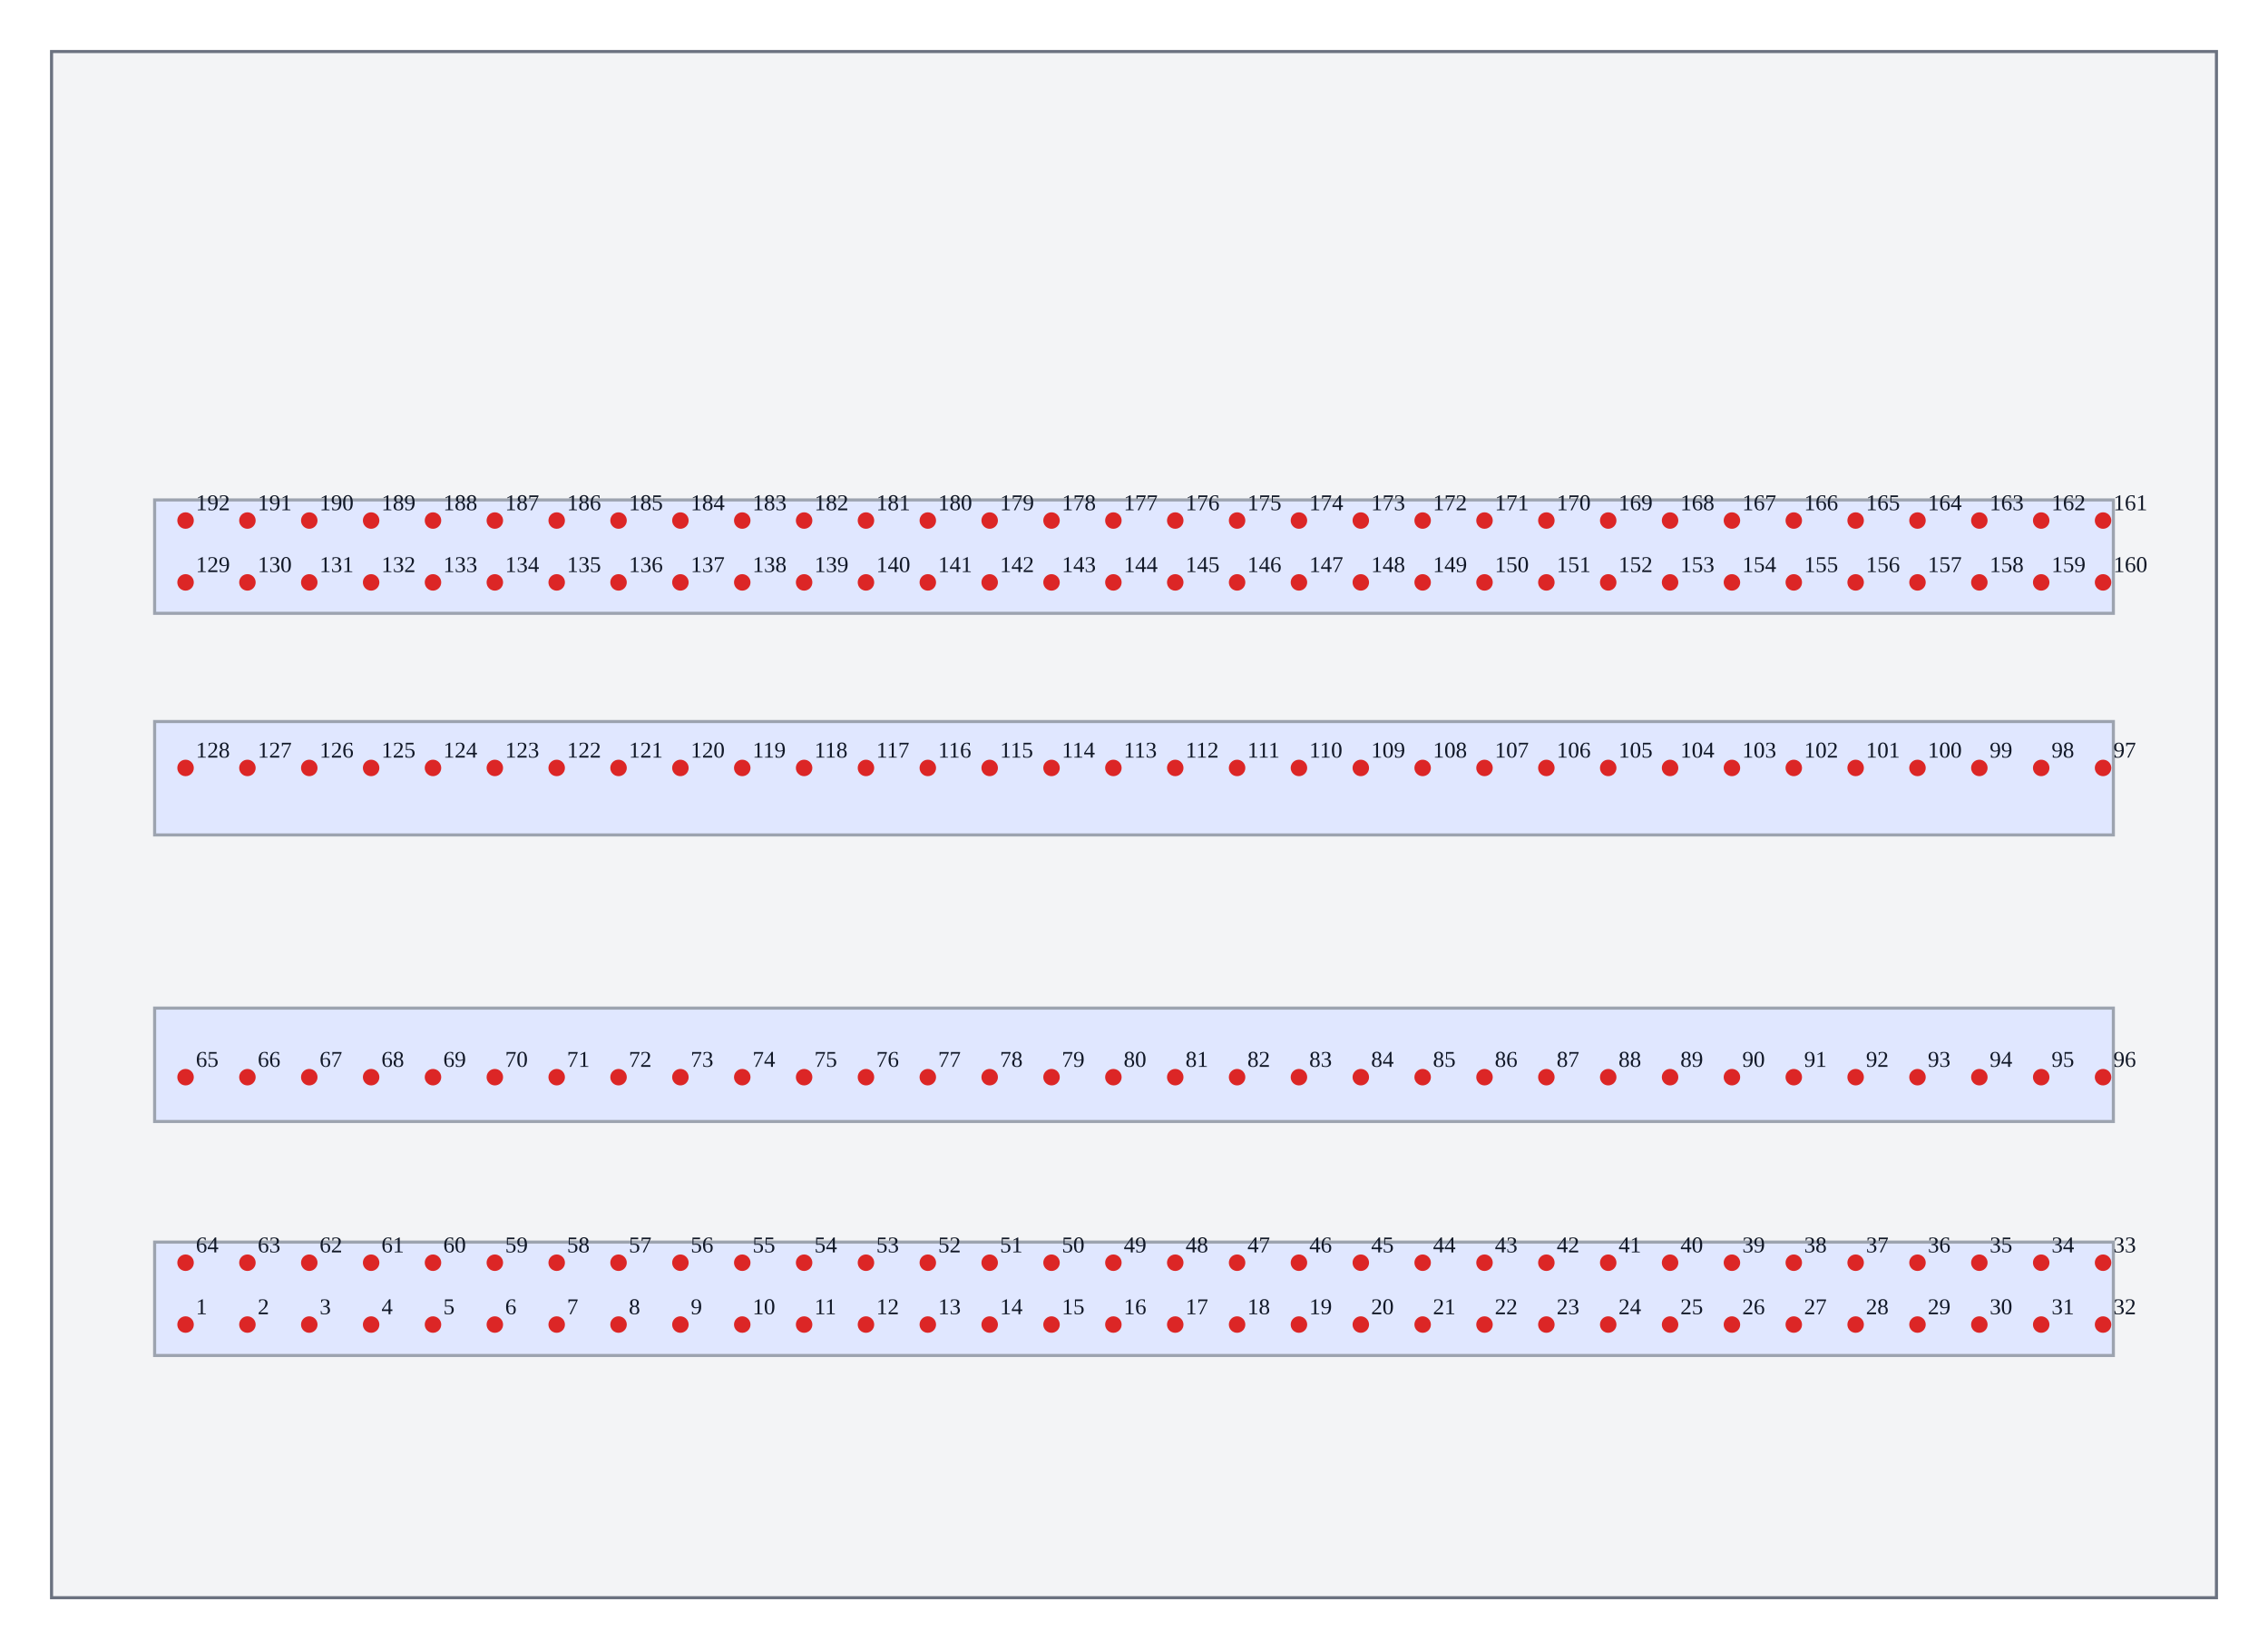
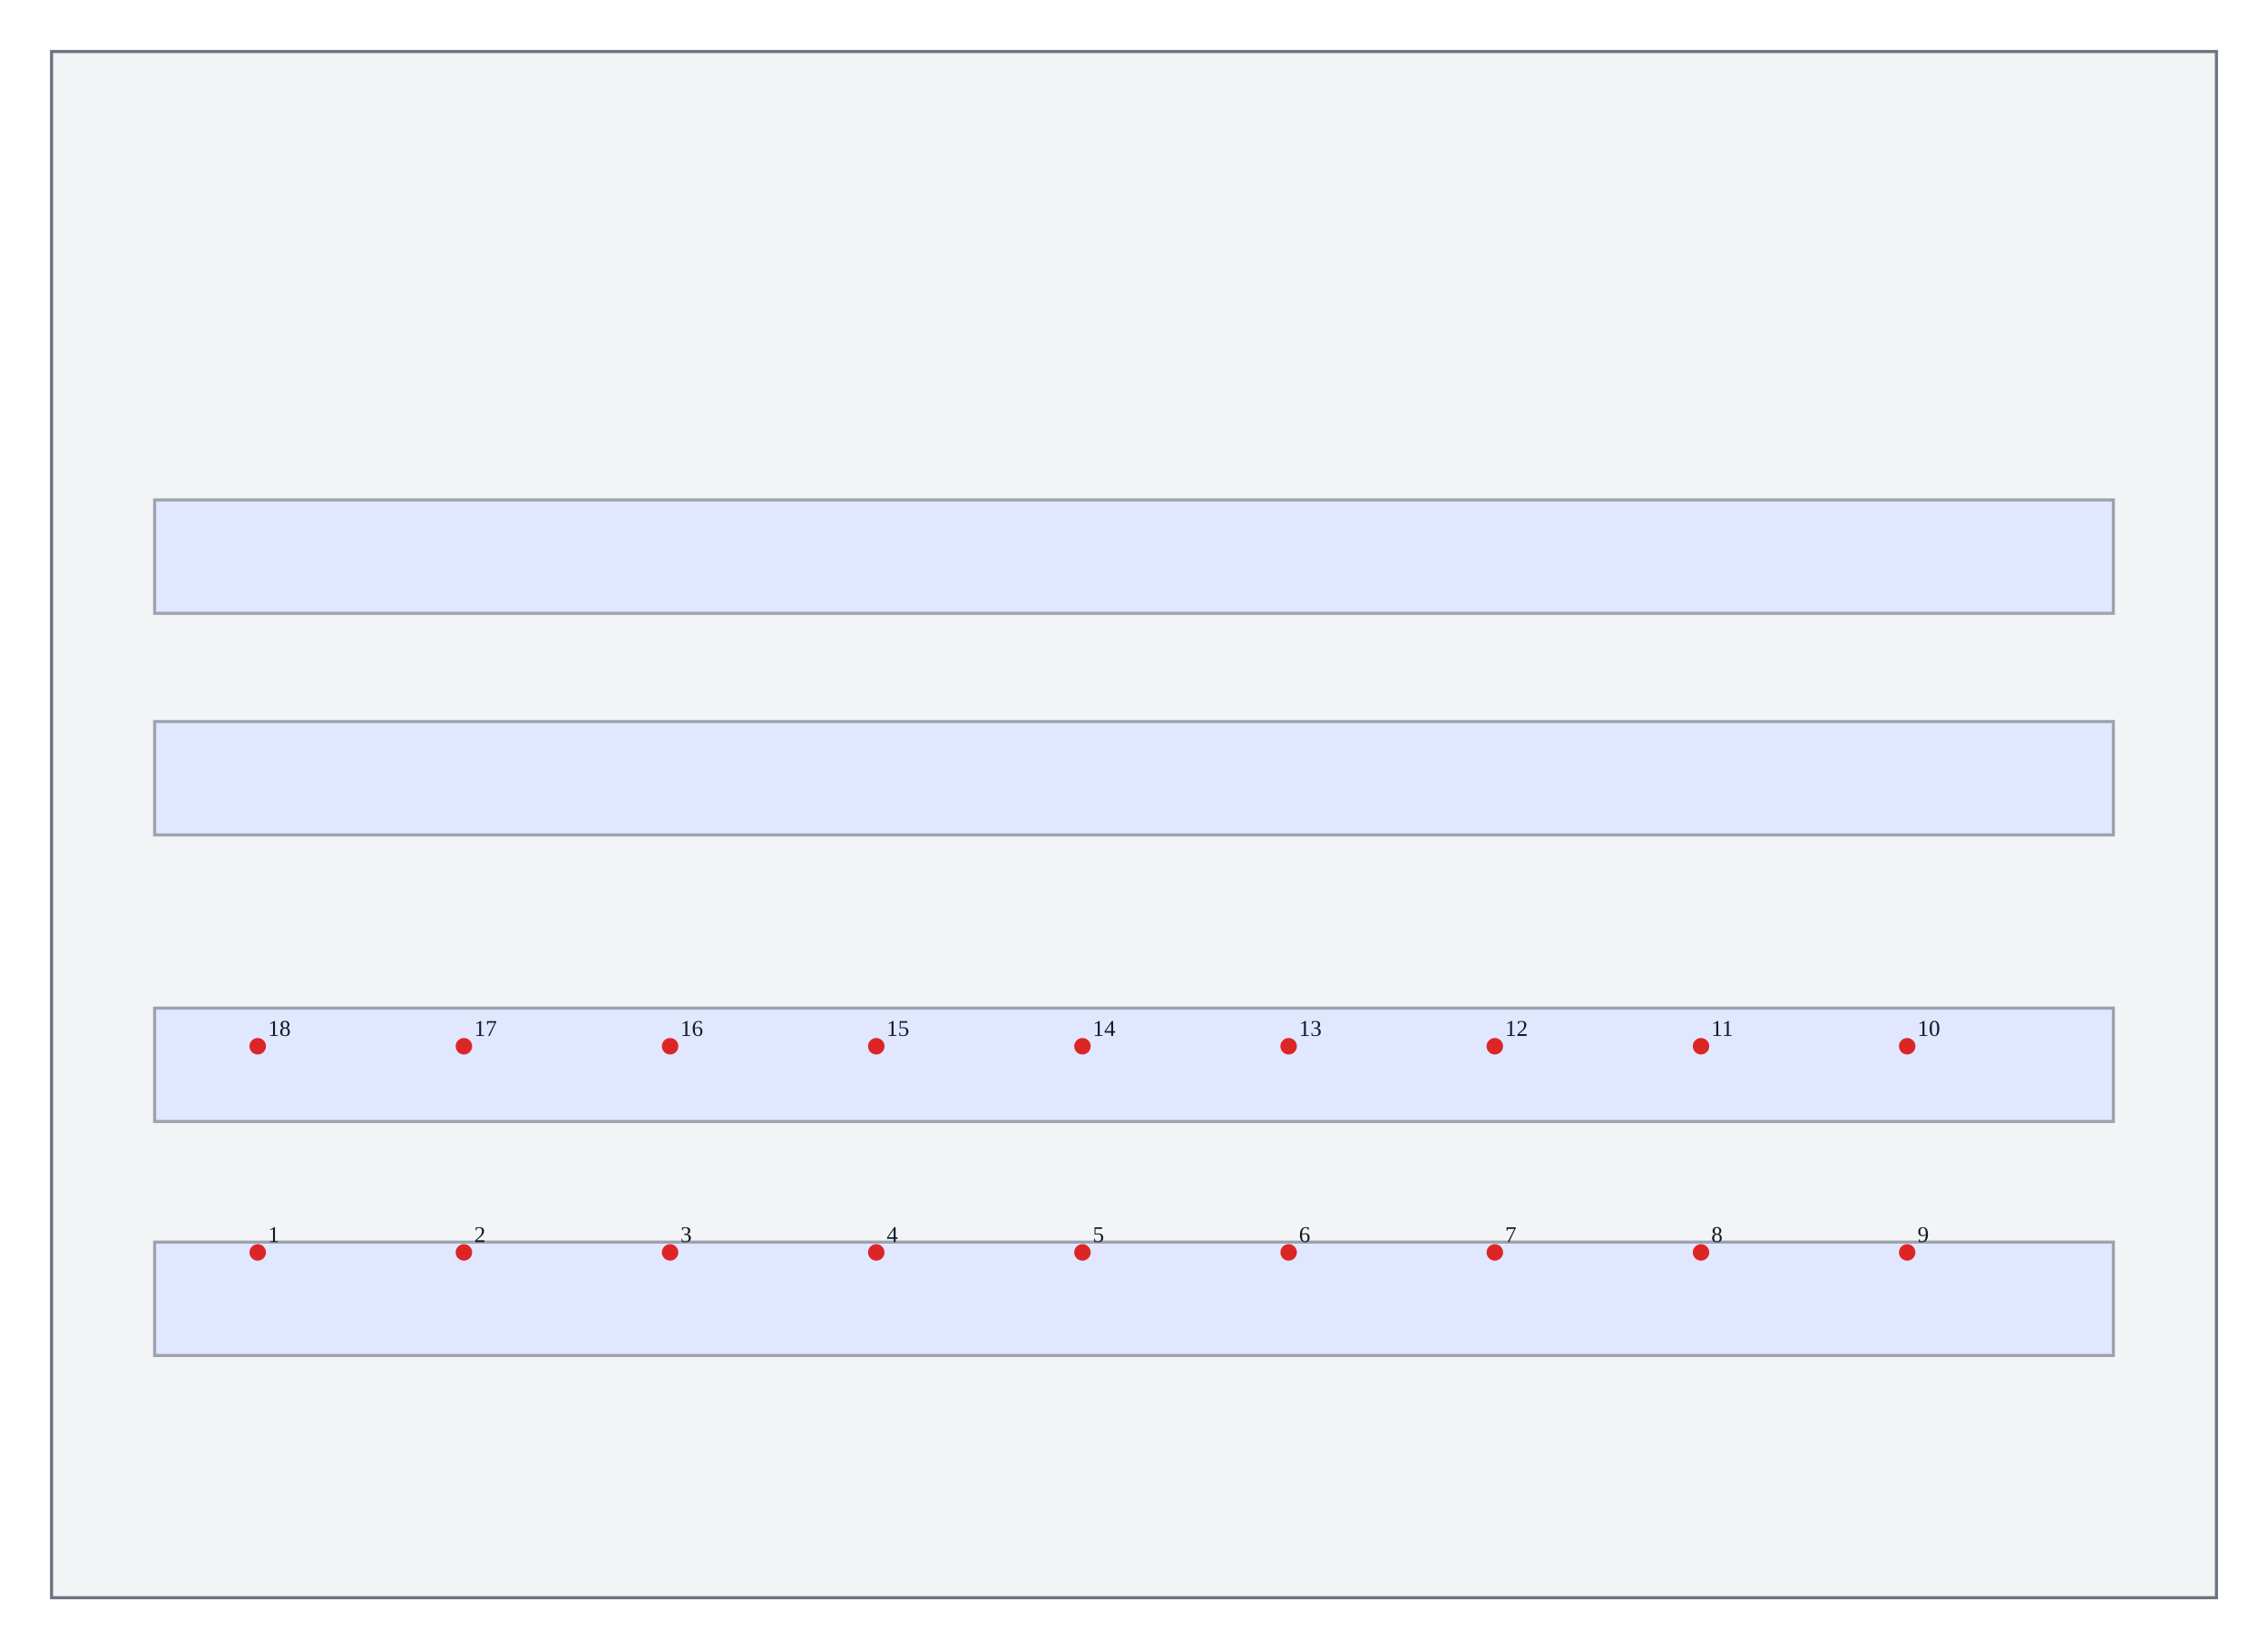
<svg xmlns="http://www.w3.org/2000/svg" viewBox="-110 -80 220 160">
  <polygon points="-105,75 105,75 105,-75 -105,-75" fill="#f3f4f6" stroke="#6b7280" stroke-width="0.3" />
  <polygon points="-95,51.5 95,51.5 95,40.5 -95,40.5" fill="#e0e7ff" stroke="#9ca3af" stroke-width="0.3" />
  <polygon points="-95,28.8 95,28.8 95,17.8 -95,17.8" fill="#e0e7ff" stroke="#9ca3af" stroke-width="0.3" />
  <polygon points="-95,1 95,1 95,-10 -95,-10" fill="#e0e7ff" stroke="#9ca3af" stroke-width="0.3" />
  <polygon points="-95,-20.5 95,-20.5 95,-31.5 -95,-31.5" fill="#e0e7ff" stroke="#9ca3af" stroke-width="0.3" />
-   <circle cx="-92" cy="48.5" r="0.8" fill="#dc2626" />
-   <text x="-91" y="47.5" font-size="2.2" fill="#111827">1</text>
-   <circle cx="-86" cy="48.5" r="0.8" fill="#dc2626" />
-   <text x="-85" y="47.5" font-size="2.2" fill="#111827">2</text>
-   <circle cx="-80" cy="48.5" r="0.8" fill="#dc2626" />
-   <text x="-79" y="47.5" font-size="2.2" fill="#111827">3</text>
-   <circle cx="-74" cy="48.5" r="0.8" fill="#dc2626" />
-   <text x="-73" y="47.5" font-size="2.2" fill="#111827">4</text>
-   <circle cx="-68" cy="48.5" r="0.8" fill="#dc2626" />
-   <text x="-67" y="47.5" font-size="2.2" fill="#111827">5</text>
-   <circle cx="-62" cy="48.5" r="0.8" fill="#dc2626" />
-   <text x="-61" y="47.5" font-size="2.2" fill="#111827">6</text>
-   <circle cx="-56" cy="48.5" r="0.8" fill="#dc2626" />
-   <text x="-55" y="47.5" font-size="2.2" fill="#111827">7</text>
-   <circle cx="-50" cy="48.5" r="0.8" fill="#dc2626" />
-   <text x="-49" y="47.5" font-size="2.2" fill="#111827">8</text>
-   <circle cx="-44" cy="48.5" r="0.8" fill="#dc2626" />
-   <text x="-43" y="47.5" font-size="2.2" fill="#111827">9</text>
-   <circle cx="-38" cy="48.5" r="0.8" fill="#dc2626" />
-   <text x="-37" y="47.5" font-size="2.2" fill="#111827">10</text>
-   <circle cx="-32" cy="48.5" r="0.8" fill="#dc2626" />
-   <text x="-31" y="47.5" font-size="2.2" fill="#111827">11</text>
-   <circle cx="-26" cy="48.5" r="0.8" fill="#dc2626" />
-   <text x="-25" y="47.5" font-size="2.2" fill="#111827">12</text>
-   <circle cx="-20" cy="48.5" r="0.8" fill="#dc2626" />
-   <text x="-19" y="47.5" font-size="2.2" fill="#111827">13</text>
-   <circle cx="-14" cy="48.5" r="0.8" fill="#dc2626" />
-   <text x="-13" y="47.5" font-size="2.2" fill="#111827">14</text>
-   <circle cx="-8" cy="48.5" r="0.8" fill="#dc2626" />
-   <text x="-7" y="47.5" font-size="2.2" fill="#111827">15</text>
-   <circle cx="-2" cy="48.5" r="0.8" fill="#dc2626" />
-   <text x="-1" y="47.5" font-size="2.2" fill="#111827">16</text>
-   <circle cx="4" cy="48.5" r="0.8" fill="#dc2626" />
-   <text x="5" y="47.5" font-size="2.2" fill="#111827">17</text>
-   <circle cx="10" cy="48.5" r="0.8" fill="#dc2626" />
-   <text x="11" y="47.5" font-size="2.2" fill="#111827">18</text>
-   <circle cx="16" cy="48.5" r="0.8" fill="#dc2626" />
-   <text x="17" y="47.5" font-size="2.2" fill="#111827">19</text>
-   <circle cx="22" cy="48.5" r="0.8" fill="#dc2626" />
-   <text x="23" y="47.5" font-size="2.2" fill="#111827">20</text>
-   <circle cx="28" cy="48.5" r="0.8" fill="#dc2626" />
-   <text x="29" y="47.5" font-size="2.2" fill="#111827">21</text>
-   <circle cx="34" cy="48.5" r="0.8" fill="#dc2626" />
-   <text x="35" y="47.5" font-size="2.2" fill="#111827">22</text>
-   <circle cx="40" cy="48.5" r="0.8" fill="#dc2626" />
-   <text x="41" y="47.5" font-size="2.2" fill="#111827">23</text>
-   <circle cx="46" cy="48.5" r="0.8" fill="#dc2626" />
-   <text x="47" y="47.5" font-size="2.2" fill="#111827">24</text>
-   <circle cx="52" cy="48.5" r="0.8" fill="#dc2626" />
-   <text x="53" y="47.5" font-size="2.2" fill="#111827">25</text>
-   <circle cx="58" cy="48.5" r="0.8" fill="#dc2626" />
-   <text x="59" y="47.5" font-size="2.2" fill="#111827">26</text>
-   <circle cx="64" cy="48.5" r="0.8" fill="#dc2626" />
-   <text x="65" y="47.5" font-size="2.2" fill="#111827">27</text>
-   <circle cx="70" cy="48.5" r="0.8" fill="#dc2626" />
-   <text x="71" y="47.5" font-size="2.2" fill="#111827">28</text>
-   <circle cx="76" cy="48.5" r="0.8" fill="#dc2626" />
-   <text x="77" y="47.5" font-size="2.2" fill="#111827">29</text>
-   <circle cx="82" cy="48.5" r="0.8" fill="#dc2626" />
-   <text x="83" y="47.5" font-size="2.2" fill="#111827">30</text>
-   <circle cx="88" cy="48.5" r="0.8" fill="#dc2626" />
-   <text x="89" y="47.5" font-size="2.2" fill="#111827">31</text>
-   <circle cx="94" cy="48.5" r="0.8" fill="#dc2626" />
-   <text x="95" y="47.5" font-size="2.2" fill="#111827">32</text>
-   <circle cx="94" cy="42.5" r="0.8" fill="#dc2626" />
-   <text x="95" y="41.5" font-size="2.2" fill="#111827">33</text>
-   <circle cx="88" cy="42.5" r="0.8" fill="#dc2626" />
-   <text x="89" y="41.5" font-size="2.2" fill="#111827">34</text>
-   <circle cx="82" cy="42.5" r="0.8" fill="#dc2626" />
-   <text x="83" y="41.5" font-size="2.2" fill="#111827">35</text>
-   <circle cx="76" cy="42.5" r="0.8" fill="#dc2626" />
-   <text x="77" y="41.5" font-size="2.2" fill="#111827">36</text>
-   <circle cx="70" cy="42.5" r="0.8" fill="#dc2626" />
-   <text x="71" y="41.5" font-size="2.2" fill="#111827">37</text>
-   <circle cx="64" cy="42.5" r="0.8" fill="#dc2626" />
-   <text x="65" y="41.5" font-size="2.2" fill="#111827">38</text>
-   <circle cx="58" cy="42.5" r="0.8" fill="#dc2626" />
-   <text x="59" y="41.5" font-size="2.2" fill="#111827">39</text>
-   <circle cx="52" cy="42.5" r="0.8" fill="#dc2626" />
-   <text x="53" y="41.5" font-size="2.2" fill="#111827">40</text>
-   <circle cx="46" cy="42.5" r="0.8" fill="#dc2626" />
-   <text x="47" y="41.5" font-size="2.2" fill="#111827">41</text>
-   <circle cx="40" cy="42.5" r="0.8" fill="#dc2626" />
-   <text x="41" y="41.5" font-size="2.2" fill="#111827">42</text>
-   <circle cx="34" cy="42.5" r="0.8" fill="#dc2626" />
-   <text x="35" y="41.5" font-size="2.2" fill="#111827">43</text>
-   <circle cx="28" cy="42.5" r="0.8" fill="#dc2626" />
-   <text x="29" y="41.5" font-size="2.2" fill="#111827">44</text>
-   <circle cx="22" cy="42.5" r="0.8" fill="#dc2626" />
-   <text x="23" y="41.5" font-size="2.2" fill="#111827">45</text>
-   <circle cx="16" cy="42.5" r="0.8" fill="#dc2626" />
-   <text x="17" y="41.5" font-size="2.2" fill="#111827">46</text>
-   <circle cx="10" cy="42.5" r="0.8" fill="#dc2626" />
-   <text x="11" y="41.5" font-size="2.2" fill="#111827">47</text>
-   <circle cx="4" cy="42.5" r="0.8" fill="#dc2626" />
-   <text x="5" y="41.5" font-size="2.2" fill="#111827">48</text>
-   <circle cx="-2" cy="42.5" r="0.8" fill="#dc2626" />
-   <text x="-1" y="41.5" font-size="2.2" fill="#111827">49</text>
-   <circle cx="-8" cy="42.5" r="0.8" fill="#dc2626" />
-   <text x="-7" y="41.5" font-size="2.2" fill="#111827">50</text>
-   <circle cx="-14" cy="42.5" r="0.8" fill="#dc2626" />
-   <text x="-13" y="41.5" font-size="2.2" fill="#111827">51</text>
-   <circle cx="-20" cy="42.5" r="0.8" fill="#dc2626" />
-   <text x="-19" y="41.5" font-size="2.2" fill="#111827">52</text>
-   <circle cx="-26" cy="42.5" r="0.8" fill="#dc2626" />
-   <text x="-25" y="41.5" font-size="2.2" fill="#111827">53</text>
-   <circle cx="-32" cy="42.5" r="0.8" fill="#dc2626" />
-   <text x="-31" y="41.5" font-size="2.2" fill="#111827">54</text>
-   <circle cx="-38" cy="42.5" r="0.8" fill="#dc2626" />
-   <text x="-37" y="41.5" font-size="2.2" fill="#111827">55</text>
-   <circle cx="-44" cy="42.5" r="0.8" fill="#dc2626" />
-   <text x="-43" y="41.5" font-size="2.2" fill="#111827">56</text>
-   <circle cx="-50" cy="42.5" r="0.8" fill="#dc2626" />
-   <text x="-49" y="41.5" font-size="2.2" fill="#111827">57</text>
-   <circle cx="-56" cy="42.5" r="0.8" fill="#dc2626" />
-   <text x="-55" y="41.5" font-size="2.2" fill="#111827">58</text>
-   <circle cx="-62" cy="42.5" r="0.8" fill="#dc2626" />
-   <text x="-61" y="41.5" font-size="2.2" fill="#111827">59</text>
-   <circle cx="-68" cy="42.5" r="0.8" fill="#dc2626" />
-   <text x="-67" y="41.5" font-size="2.2" fill="#111827">60</text>
-   <circle cx="-74" cy="42.5" r="0.8" fill="#dc2626" />
-   <text x="-73" y="41.5" font-size="2.2" fill="#111827">61</text>
-   <circle cx="-80" cy="42.5" r="0.8" fill="#dc2626" />
-   <text x="-79" y="41.5" font-size="2.2" fill="#111827">62</text>
-   <circle cx="-86" cy="42.5" r="0.8" fill="#dc2626" />
-   <text x="-85" y="41.5" font-size="2.2" fill="#111827">63</text>
-   <circle cx="-92" cy="42.5" r="0.8" fill="#dc2626" />
-   <text x="-91" y="41.5" font-size="2.2" fill="#111827">64</text>
-   <circle cx="-92" cy="24.5" r="0.8" fill="#dc2626" />
-   <text x="-91" y="23.5" font-size="2.2" fill="#111827">65</text>
-   <circle cx="-86" cy="24.5" r="0.8" fill="#dc2626" />
-   <text x="-85" y="23.5" font-size="2.2" fill="#111827">66</text>
-   <circle cx="-80" cy="24.5" r="0.8" fill="#dc2626" />
-   <text x="-79" y="23.5" font-size="2.2" fill="#111827">67</text>
-   <circle cx="-74" cy="24.5" r="0.8" fill="#dc2626" />
-   <text x="-73" y="23.5" font-size="2.2" fill="#111827">68</text>
-   <circle cx="-68" cy="24.5" r="0.8" fill="#dc2626" />
-   <text x="-67" y="23.5" font-size="2.2" fill="#111827">69</text>
-   <circle cx="-62" cy="24.5" r="0.8" fill="#dc2626" />
-   <text x="-61" y="23.5" font-size="2.2" fill="#111827">70</text>
-   <circle cx="-56" cy="24.5" r="0.8" fill="#dc2626" />
-   <text x="-55" y="23.5" font-size="2.2" fill="#111827">71</text>
-   <circle cx="-50" cy="24.5" r="0.8" fill="#dc2626" />
-   <text x="-49" y="23.5" font-size="2.2" fill="#111827">72</text>
-   <circle cx="-44" cy="24.5" r="0.8" fill="#dc2626" />
-   <text x="-43" y="23.5" font-size="2.2" fill="#111827">73</text>
-   <circle cx="-38" cy="24.5" r="0.8" fill="#dc2626" />
-   <text x="-37" y="23.5" font-size="2.2" fill="#111827">74</text>
-   <circle cx="-32" cy="24.5" r="0.8" fill="#dc2626" />
-   <text x="-31" y="23.5" font-size="2.2" fill="#111827">75</text>
-   <circle cx="-26" cy="24.5" r="0.8" fill="#dc2626" />
-   <text x="-25" y="23.5" font-size="2.2" fill="#111827">76</text>
-   <circle cx="-20" cy="24.5" r="0.8" fill="#dc2626" />
-   <text x="-19" y="23.5" font-size="2.2" fill="#111827">77</text>
-   <circle cx="-14" cy="24.5" r="0.8" fill="#dc2626" />
-   <text x="-13" y="23.5" font-size="2.2" fill="#111827">78</text>
-   <circle cx="-8" cy="24.5" r="0.8" fill="#dc2626" />
-   <text x="-7" y="23.5" font-size="2.2" fill="#111827">79</text>
-   <circle cx="-2" cy="24.5" r="0.8" fill="#dc2626" />
-   <text x="-1" y="23.5" font-size="2.2" fill="#111827">80</text>
-   <circle cx="4" cy="24.5" r="0.8" fill="#dc2626" />
-   <text x="5" y="23.5" font-size="2.2" fill="#111827">81</text>
-   <circle cx="10" cy="24.5" r="0.8" fill="#dc2626" />
-   <text x="11" y="23.5" font-size="2.2" fill="#111827">82</text>
-   <circle cx="16" cy="24.5" r="0.8" fill="#dc2626" />
-   <text x="17" y="23.5" font-size="2.2" fill="#111827">83</text>
-   <circle cx="22" cy="24.5" r="0.8" fill="#dc2626" />
-   <text x="23" y="23.5" font-size="2.2" fill="#111827">84</text>
-   <circle cx="28" cy="24.5" r="0.8" fill="#dc2626" />
-   <text x="29" y="23.5" font-size="2.2" fill="#111827">85</text>
-   <circle cx="34" cy="24.5" r="0.8" fill="#dc2626" />
-   <text x="35" y="23.5" font-size="2.2" fill="#111827">86</text>
-   <circle cx="40" cy="24.5" r="0.8" fill="#dc2626" />
-   <text x="41" y="23.5" font-size="2.2" fill="#111827">87</text>
-   <circle cx="46" cy="24.5" r="0.8" fill="#dc2626" />
-   <text x="47" y="23.5" font-size="2.2" fill="#111827">88</text>
-   <circle cx="52" cy="24.5" r="0.8" fill="#dc2626" />
-   <text x="53" y="23.5" font-size="2.2" fill="#111827">89</text>
-   <circle cx="58" cy="24.5" r="0.8" fill="#dc2626" />
-   <text x="59" y="23.5" font-size="2.2" fill="#111827">90</text>
-   <circle cx="64" cy="24.5" r="0.8" fill="#dc2626" />
-   <text x="65" y="23.5" font-size="2.2" fill="#111827">91</text>
-   <circle cx="70" cy="24.5" r="0.8" fill="#dc2626" />
-   <text x="71" y="23.5" font-size="2.2" fill="#111827">92</text>
-   <circle cx="76" cy="24.5" r="0.8" fill="#dc2626" />
-   <text x="77" y="23.5" font-size="2.2" fill="#111827">93</text>
-   <circle cx="82" cy="24.5" r="0.8" fill="#dc2626" />
-   <text x="83" y="23.5" font-size="2.2" fill="#111827">94</text>
-   <circle cx="88" cy="24.5" r="0.8" fill="#dc2626" />
-   <text x="89" y="23.5" font-size="2.2" fill="#111827">95</text>
-   <circle cx="94" cy="24.5" r="0.8" fill="#dc2626" />
-   <text x="95" y="23.5" font-size="2.2" fill="#111827">96</text>
-   <circle cx="94" cy="-5.5" r="0.8" fill="#dc2626" />
-   <text x="95" y="-6.5" font-size="2.2" fill="#111827">97</text>
-   <circle cx="88" cy="-5.5" r="0.8" fill="#dc2626" />
-   <text x="89" y="-6.5" font-size="2.2" fill="#111827">98</text>
-   <circle cx="82" cy="-5.5" r="0.8" fill="#dc2626" />
-   <text x="83" y="-6.5" font-size="2.2" fill="#111827">99</text>
-   <circle cx="76" cy="-5.5" r="0.8" fill="#dc2626" />
-   <text x="77" y="-6.5" font-size="2.2" fill="#111827">100</text>
-   <circle cx="70" cy="-5.5" r="0.8" fill="#dc2626" />
-   <text x="71" y="-6.5" font-size="2.2" fill="#111827">101</text>
-   <circle cx="64" cy="-5.5" r="0.8" fill="#dc2626" />
-   <text x="65" y="-6.5" font-size="2.2" fill="#111827">102</text>
-   <circle cx="58" cy="-5.5" r="0.8" fill="#dc2626" />
-   <text x="59" y="-6.5" font-size="2.2" fill="#111827">103</text>
-   <circle cx="52" cy="-5.5" r="0.8" fill="#dc2626" />
-   <text x="53" y="-6.5" font-size="2.2" fill="#111827">104</text>
-   <circle cx="46" cy="-5.5" r="0.8" fill="#dc2626" />
-   <text x="47" y="-6.5" font-size="2.2" fill="#111827">105</text>
-   <circle cx="40" cy="-5.5" r="0.8" fill="#dc2626" />
-   <text x="41" y="-6.5" font-size="2.2" fill="#111827">106</text>
-   <circle cx="34" cy="-5.5" r="0.8" fill="#dc2626" />
-   <text x="35" y="-6.5" font-size="2.2" fill="#111827">107</text>
-   <circle cx="28" cy="-5.5" r="0.8" fill="#dc2626" />
-   <text x="29" y="-6.5" font-size="2.2" fill="#111827">108</text>
-   <circle cx="22" cy="-5.5" r="0.8" fill="#dc2626" />
-   <text x="23" y="-6.5" font-size="2.2" fill="#111827">109</text>
-   <circle cx="16" cy="-5.5" r="0.8" fill="#dc2626" />
-   <text x="17" y="-6.5" font-size="2.2" fill="#111827">110</text>
-   <circle cx="10" cy="-5.5" r="0.8" fill="#dc2626" />
-   <text x="11" y="-6.5" font-size="2.2" fill="#111827">111</text>
-   <circle cx="4" cy="-5.5" r="0.8" fill="#dc2626" />
-   <text x="5" y="-6.5" font-size="2.2" fill="#111827">112</text>
-   <circle cx="-2" cy="-5.5" r="0.8" fill="#dc2626" />
-   <text x="-1" y="-6.5" font-size="2.2" fill="#111827">113</text>
-   <circle cx="-8" cy="-5.5" r="0.8" fill="#dc2626" />
-   <text x="-7" y="-6.5" font-size="2.2" fill="#111827">114</text>
-   <circle cx="-14" cy="-5.5" r="0.8" fill="#dc2626" />
-   <text x="-13" y="-6.5" font-size="2.2" fill="#111827">115</text>
-   <circle cx="-20" cy="-5.5" r="0.8" fill="#dc2626" />
-   <text x="-19" y="-6.5" font-size="2.2" fill="#111827">116</text>
-   <circle cx="-26" cy="-5.5" r="0.8" fill="#dc2626" />
-   <text x="-25" y="-6.5" font-size="2.2" fill="#111827">117</text>
-   <circle cx="-32" cy="-5.5" r="0.8" fill="#dc2626" />
-   <text x="-31" y="-6.5" font-size="2.2" fill="#111827">118</text>
-   <circle cx="-38" cy="-5.5" r="0.8" fill="#dc2626" />
-   <text x="-37" y="-6.5" font-size="2.2" fill="#111827">119</text>
-   <circle cx="-44" cy="-5.5" r="0.8" fill="#dc2626" />
-   <text x="-43" y="-6.5" font-size="2.2" fill="#111827">120</text>
-   <circle cx="-50" cy="-5.5" r="0.8" fill="#dc2626" />
-   <text x="-49" y="-6.5" font-size="2.2" fill="#111827">121</text>
-   <circle cx="-56" cy="-5.5" r="0.8" fill="#dc2626" />
-   <text x="-55" y="-6.5" font-size="2.2" fill="#111827">122</text>
-   <circle cx="-62" cy="-5.5" r="0.8" fill="#dc2626" />
-   <text x="-61" y="-6.5" font-size="2.2" fill="#111827">123</text>
-   <circle cx="-68" cy="-5.5" r="0.8" fill="#dc2626" />
-   <text x="-67" y="-6.5" font-size="2.2" fill="#111827">124</text>
-   <circle cx="-74" cy="-5.5" r="0.8" fill="#dc2626" />
-   <text x="-73" y="-6.5" font-size="2.2" fill="#111827">125</text>
-   <circle cx="-80" cy="-5.5" r="0.8" fill="#dc2626" />
-   <text x="-79" y="-6.5" font-size="2.2" fill="#111827">126</text>
-   <circle cx="-86" cy="-5.5" r="0.8" fill="#dc2626" />
-   <text x="-85" y="-6.5" font-size="2.2" fill="#111827">127</text>
-   <circle cx="-92" cy="-5.5" r="0.8" fill="#dc2626" />
-   <text x="-91" y="-6.5" font-size="2.2" fill="#111827">128</text>
-   <circle cx="-92" cy="-23.5" r="0.8" fill="#dc2626" />
-   <text x="-91" y="-24.5" font-size="2.2" fill="#111827">129</text>
-   <circle cx="-86" cy="-23.5" r="0.8" fill="#dc2626" />
-   <text x="-85" y="-24.5" font-size="2.2" fill="#111827">130</text>
-   <circle cx="-80" cy="-23.5" r="0.8" fill="#dc2626" />
-   <text x="-79" y="-24.5" font-size="2.2" fill="#111827">131</text>
-   <circle cx="-74" cy="-23.5" r="0.8" fill="#dc2626" />
-   <text x="-73" y="-24.5" font-size="2.2" fill="#111827">132</text>
-   <circle cx="-68" cy="-23.5" r="0.8" fill="#dc2626" />
-   <text x="-67" y="-24.5" font-size="2.2" fill="#111827">133</text>
-   <circle cx="-62" cy="-23.5" r="0.8" fill="#dc2626" />
-   <text x="-61" y="-24.5" font-size="2.2" fill="#111827">134</text>
-   <circle cx="-56" cy="-23.5" r="0.8" fill="#dc2626" />
-   <text x="-55" y="-24.5" font-size="2.2" fill="#111827">135</text>
-   <circle cx="-50" cy="-23.5" r="0.8" fill="#dc2626" />
-   <text x="-49" y="-24.5" font-size="2.2" fill="#111827">136</text>
-   <circle cx="-44" cy="-23.5" r="0.8" fill="#dc2626" />
-   <text x="-43" y="-24.5" font-size="2.2" fill="#111827">137</text>
-   <circle cx="-38" cy="-23.5" r="0.8" fill="#dc2626" />
-   <text x="-37" y="-24.5" font-size="2.2" fill="#111827">138</text>
-   <circle cx="-32" cy="-23.5" r="0.8" fill="#dc2626" />
-   <text x="-31" y="-24.5" font-size="2.2" fill="#111827">139</text>
-   <circle cx="-26" cy="-23.5" r="0.8" fill="#dc2626" />
-   <text x="-25" y="-24.5" font-size="2.2" fill="#111827">140</text>
-   <circle cx="-20" cy="-23.5" r="0.8" fill="#dc2626" />
-   <text x="-19" y="-24.5" font-size="2.2" fill="#111827">141</text>
-   <circle cx="-14" cy="-23.5" r="0.8" fill="#dc2626" />
-   <text x="-13" y="-24.5" font-size="2.2" fill="#111827">142</text>
-   <circle cx="-8" cy="-23.5" r="0.8" fill="#dc2626" />
-   <text x="-7" y="-24.5" font-size="2.2" fill="#111827">143</text>
-   <circle cx="-2" cy="-23.5" r="0.8" fill="#dc2626" />
-   <text x="-1" y="-24.5" font-size="2.2" fill="#111827">144</text>
-   <circle cx="4" cy="-23.5" r="0.8" fill="#dc2626" />
-   <text x="5" y="-24.5" font-size="2.2" fill="#111827">145</text>
-   <circle cx="10" cy="-23.5" r="0.8" fill="#dc2626" />
-   <text x="11" y="-24.5" font-size="2.2" fill="#111827">146</text>
-   <circle cx="16" cy="-23.5" r="0.8" fill="#dc2626" />
-   <text x="17" y="-24.5" font-size="2.2" fill="#111827">147</text>
-   <circle cx="22" cy="-23.5" r="0.8" fill="#dc2626" />
-   <text x="23" y="-24.5" font-size="2.2" fill="#111827">148</text>
-   <circle cx="28" cy="-23.5" r="0.8" fill="#dc2626" />
-   <text x="29" y="-24.5" font-size="2.2" fill="#111827">149</text>
-   <circle cx="34" cy="-23.5" r="0.8" fill="#dc2626" />
-   <text x="35" y="-24.5" font-size="2.2" fill="#111827">150</text>
-   <circle cx="40" cy="-23.5" r="0.8" fill="#dc2626" />
-   <text x="41" y="-24.5" font-size="2.2" fill="#111827">151</text>
-   <circle cx="46" cy="-23.5" r="0.8" fill="#dc2626" />
-   <text x="47" y="-24.5" font-size="2.2" fill="#111827">152</text>
-   <circle cx="52" cy="-23.5" r="0.8" fill="#dc2626" />
-   <text x="53" y="-24.5" font-size="2.2" fill="#111827">153</text>
-   <circle cx="58" cy="-23.5" r="0.8" fill="#dc2626" />
-   <text x="59" y="-24.5" font-size="2.2" fill="#111827">154</text>
-   <circle cx="64" cy="-23.5" r="0.8" fill="#dc2626" />
-   <text x="65" y="-24.5" font-size="2.2" fill="#111827">155</text>
-   <circle cx="70" cy="-23.5" r="0.8" fill="#dc2626" />
-   <text x="71" y="-24.5" font-size="2.2" fill="#111827">156</text>
-   <circle cx="76" cy="-23.5" r="0.8" fill="#dc2626" />
-   <text x="77" y="-24.5" font-size="2.2" fill="#111827">157</text>
-   <circle cx="82" cy="-23.5" r="0.8" fill="#dc2626" />
-   <text x="83" y="-24.5" font-size="2.2" fill="#111827">158</text>
-   <circle cx="88" cy="-23.5" r="0.8" fill="#dc2626" />
-   <text x="89" y="-24.5" font-size="2.2" fill="#111827">159</text>
-   <circle cx="94" cy="-23.5" r="0.8" fill="#dc2626" />
-   <text x="95" y="-24.5" font-size="2.2" fill="#111827">160</text>
-   <circle cx="94" cy="-29.5" r="0.8" fill="#dc2626" />
-   <text x="95" y="-30.5" font-size="2.2" fill="#111827">161</text>
-   <circle cx="88" cy="-29.5" r="0.8" fill="#dc2626" />
-   <text x="89" y="-30.5" font-size="2.2" fill="#111827">162</text>
-   <circle cx="82" cy="-29.5" r="0.8" fill="#dc2626" />
-   <text x="83" y="-30.5" font-size="2.2" fill="#111827">163</text>
-   <circle cx="76" cy="-29.5" r="0.8" fill="#dc2626" />
-   <text x="77" y="-30.5" font-size="2.2" fill="#111827">164</text>
-   <circle cx="70" cy="-29.5" r="0.8" fill="#dc2626" />
-   <text x="71" y="-30.5" font-size="2.2" fill="#111827">165</text>
-   <circle cx="64" cy="-29.5" r="0.8" fill="#dc2626" />
-   <text x="65" y="-30.5" font-size="2.2" fill="#111827">166</text>
-   <circle cx="58" cy="-29.5" r="0.8" fill="#dc2626" />
-   <text x="59" y="-30.5" font-size="2.2" fill="#111827">167</text>
-   <circle cx="52" cy="-29.5" r="0.8" fill="#dc2626" />
-   <text x="53" y="-30.5" font-size="2.2" fill="#111827">168</text>
-   <circle cx="46" cy="-29.5" r="0.8" fill="#dc2626" />
-   <text x="47" y="-30.5" font-size="2.2" fill="#111827">169</text>
-   <circle cx="40" cy="-29.5" r="0.8" fill="#dc2626" />
-   <text x="41" y="-30.5" font-size="2.2" fill="#111827">170</text>
-   <circle cx="34" cy="-29.5" r="0.8" fill="#dc2626" />
-   <text x="35" y="-30.5" font-size="2.2" fill="#111827">171</text>
-   <circle cx="28" cy="-29.5" r="0.8" fill="#dc2626" />
-   <text x="29" y="-30.5" font-size="2.2" fill="#111827">172</text>
-   <circle cx="22" cy="-29.5" r="0.8" fill="#dc2626" />
-   <text x="23" y="-30.5" font-size="2.2" fill="#111827">173</text>
-   <circle cx="16" cy="-29.5" r="0.8" fill="#dc2626" />
-   <text x="17" y="-30.5" font-size="2.2" fill="#111827">174</text>
-   <circle cx="10" cy="-29.5" r="0.8" fill="#dc2626" />
-   <text x="11" y="-30.5" font-size="2.2" fill="#111827">175</text>
-   <circle cx="4" cy="-29.5" r="0.8" fill="#dc2626" />
-   <text x="5" y="-30.5" font-size="2.2" fill="#111827">176</text>
-   <circle cx="-2" cy="-29.5" r="0.8" fill="#dc2626" />
-   <text x="-1" y="-30.5" font-size="2.2" fill="#111827">177</text>
-   <circle cx="-8" cy="-29.5" r="0.8" fill="#dc2626" />
-   <text x="-7" y="-30.5" font-size="2.2" fill="#111827">178</text>
-   <circle cx="-14" cy="-29.5" r="0.8" fill="#dc2626" />
-   <text x="-13" y="-30.5" font-size="2.2" fill="#111827">179</text>
-   <circle cx="-20" cy="-29.5" r="0.8" fill="#dc2626" />
-   <text x="-19" y="-30.5" font-size="2.2" fill="#111827">180</text>
-   <circle cx="-26" cy="-29.5" r="0.8" fill="#dc2626" />
-   <text x="-25" y="-30.5" font-size="2.2" fill="#111827">181</text>
-   <circle cx="-32" cy="-29.5" r="0.8" fill="#dc2626" />
-   <text x="-31" y="-30.5" font-size="2.2" fill="#111827">182</text>
-   <circle cx="-38" cy="-29.5" r="0.8" fill="#dc2626" />
-   <text x="-37" y="-30.5" font-size="2.2" fill="#111827">183</text>
-   <circle cx="-44" cy="-29.5" r="0.8" fill="#dc2626" />
-   <text x="-43" y="-30.5" font-size="2.2" fill="#111827">184</text>
-   <circle cx="-50" cy="-29.5" r="0.8" fill="#dc2626" />
-   <text x="-49" y="-30.5" font-size="2.2" fill="#111827">185</text>
-   <circle cx="-56" cy="-29.5" r="0.8" fill="#dc2626" />
-   <text x="-55" y="-30.5" font-size="2.2" fill="#111827">186</text>
-   <circle cx="-62" cy="-29.5" r="0.8" fill="#dc2626" />
-   <text x="-61" y="-30.5" font-size="2.2" fill="#111827">187</text>
-   <circle cx="-68" cy="-29.5" r="0.8" fill="#dc2626" />
-   <text x="-67" y="-30.5" font-size="2.2" fill="#111827">188</text>
-   <circle cx="-74" cy="-29.5" r="0.8" fill="#dc2626" />
-   <text x="-73" y="-30.5" font-size="2.2" fill="#111827">189</text>
-   <circle cx="-80" cy="-29.5" r="0.8" fill="#dc2626" />
-   <text x="-79" y="-30.5" font-size="2.2" fill="#111827">190</text>
-   <circle cx="-86" cy="-29.5" r="0.8" fill="#dc2626" />
-   <text x="-85" y="-30.5" font-size="2.2" fill="#111827">191</text>
-   <circle cx="-92" cy="-29.5" r="0.8" fill="#dc2626" />
-   <text x="-91" y="-30.5" font-size="2.2" fill="#111827">192</text>
+   <circle cx="-85" cy="41.5" r="0.8" fill="#dc2626" />
+   <text x="-84" y="40.5" font-size="2.2" fill="#111827">1</text>
+   <circle cx="-65" cy="41.5" r="0.8" fill="#dc2626" />
+   <text x="-64" y="40.5" font-size="2.2" fill="#111827">2</text>
+   <circle cx="-45" cy="41.5" r="0.8" fill="#dc2626" />
+   <text x="-44" y="40.5" font-size="2.2" fill="#111827">3</text>
+   <circle cx="-25" cy="41.5" r="0.8" fill="#dc2626" />
+   <text x="-24" y="40.5" font-size="2.2" fill="#111827">4</text>
+   <circle cx="-5" cy="41.5" r="0.8" fill="#dc2626" />
+   <text x="-4" y="40.5" font-size="2.2" fill="#111827">5</text>
+   <circle cx="15" cy="41.5" r="0.8" fill="#dc2626" />
+   <text x="16" y="40.5" font-size="2.2" fill="#111827">6</text>
+   <circle cx="35" cy="41.5" r="0.8" fill="#dc2626" />
+   <text x="36" y="40.5" font-size="2.2" fill="#111827">7</text>
+   <circle cx="55" cy="41.5" r="0.8" fill="#dc2626" />
+   <text x="56" y="40.5" font-size="2.2" fill="#111827">8</text>
+   <circle cx="75" cy="41.5" r="0.8" fill="#dc2626" />
+   <text x="76" y="40.5" font-size="2.2" fill="#111827">9</text>
+   <circle cx="75" cy="21.5" r="0.8" fill="#dc2626" />
+   <text x="76" y="20.5" font-size="2.2" fill="#111827">10</text>
+   <circle cx="55" cy="21.5" r="0.8" fill="#dc2626" />
+   <text x="56" y="20.5" font-size="2.2" fill="#111827">11</text>
+   <circle cx="35" cy="21.5" r="0.8" fill="#dc2626" />
+   <text x="36" y="20.5" font-size="2.2" fill="#111827">12</text>
+   <circle cx="15" cy="21.5" r="0.8" fill="#dc2626" />
+   <text x="16" y="20.5" font-size="2.2" fill="#111827">13</text>
+   <circle cx="-5" cy="21.5" r="0.8" fill="#dc2626" />
+   <text x="-4" y="20.5" font-size="2.2" fill="#111827">14</text>
+   <circle cx="-25" cy="21.5" r="0.8" fill="#dc2626" />
+   <text x="-24" y="20.5" font-size="2.2" fill="#111827">15</text>
+   <circle cx="-45" cy="21.5" r="0.8" fill="#dc2626" />
+   <text x="-44" y="20.5" font-size="2.2" fill="#111827">16</text>
+   <circle cx="-65" cy="21.5" r="0.8" fill="#dc2626" />
+   <text x="-64" y="20.5" font-size="2.2" fill="#111827">17</text>
+   <circle cx="-85" cy="21.5" r="0.8" fill="#dc2626" />
+   <text x="-84" y="20.5" font-size="2.2" fill="#111827">18</text>
</svg>
